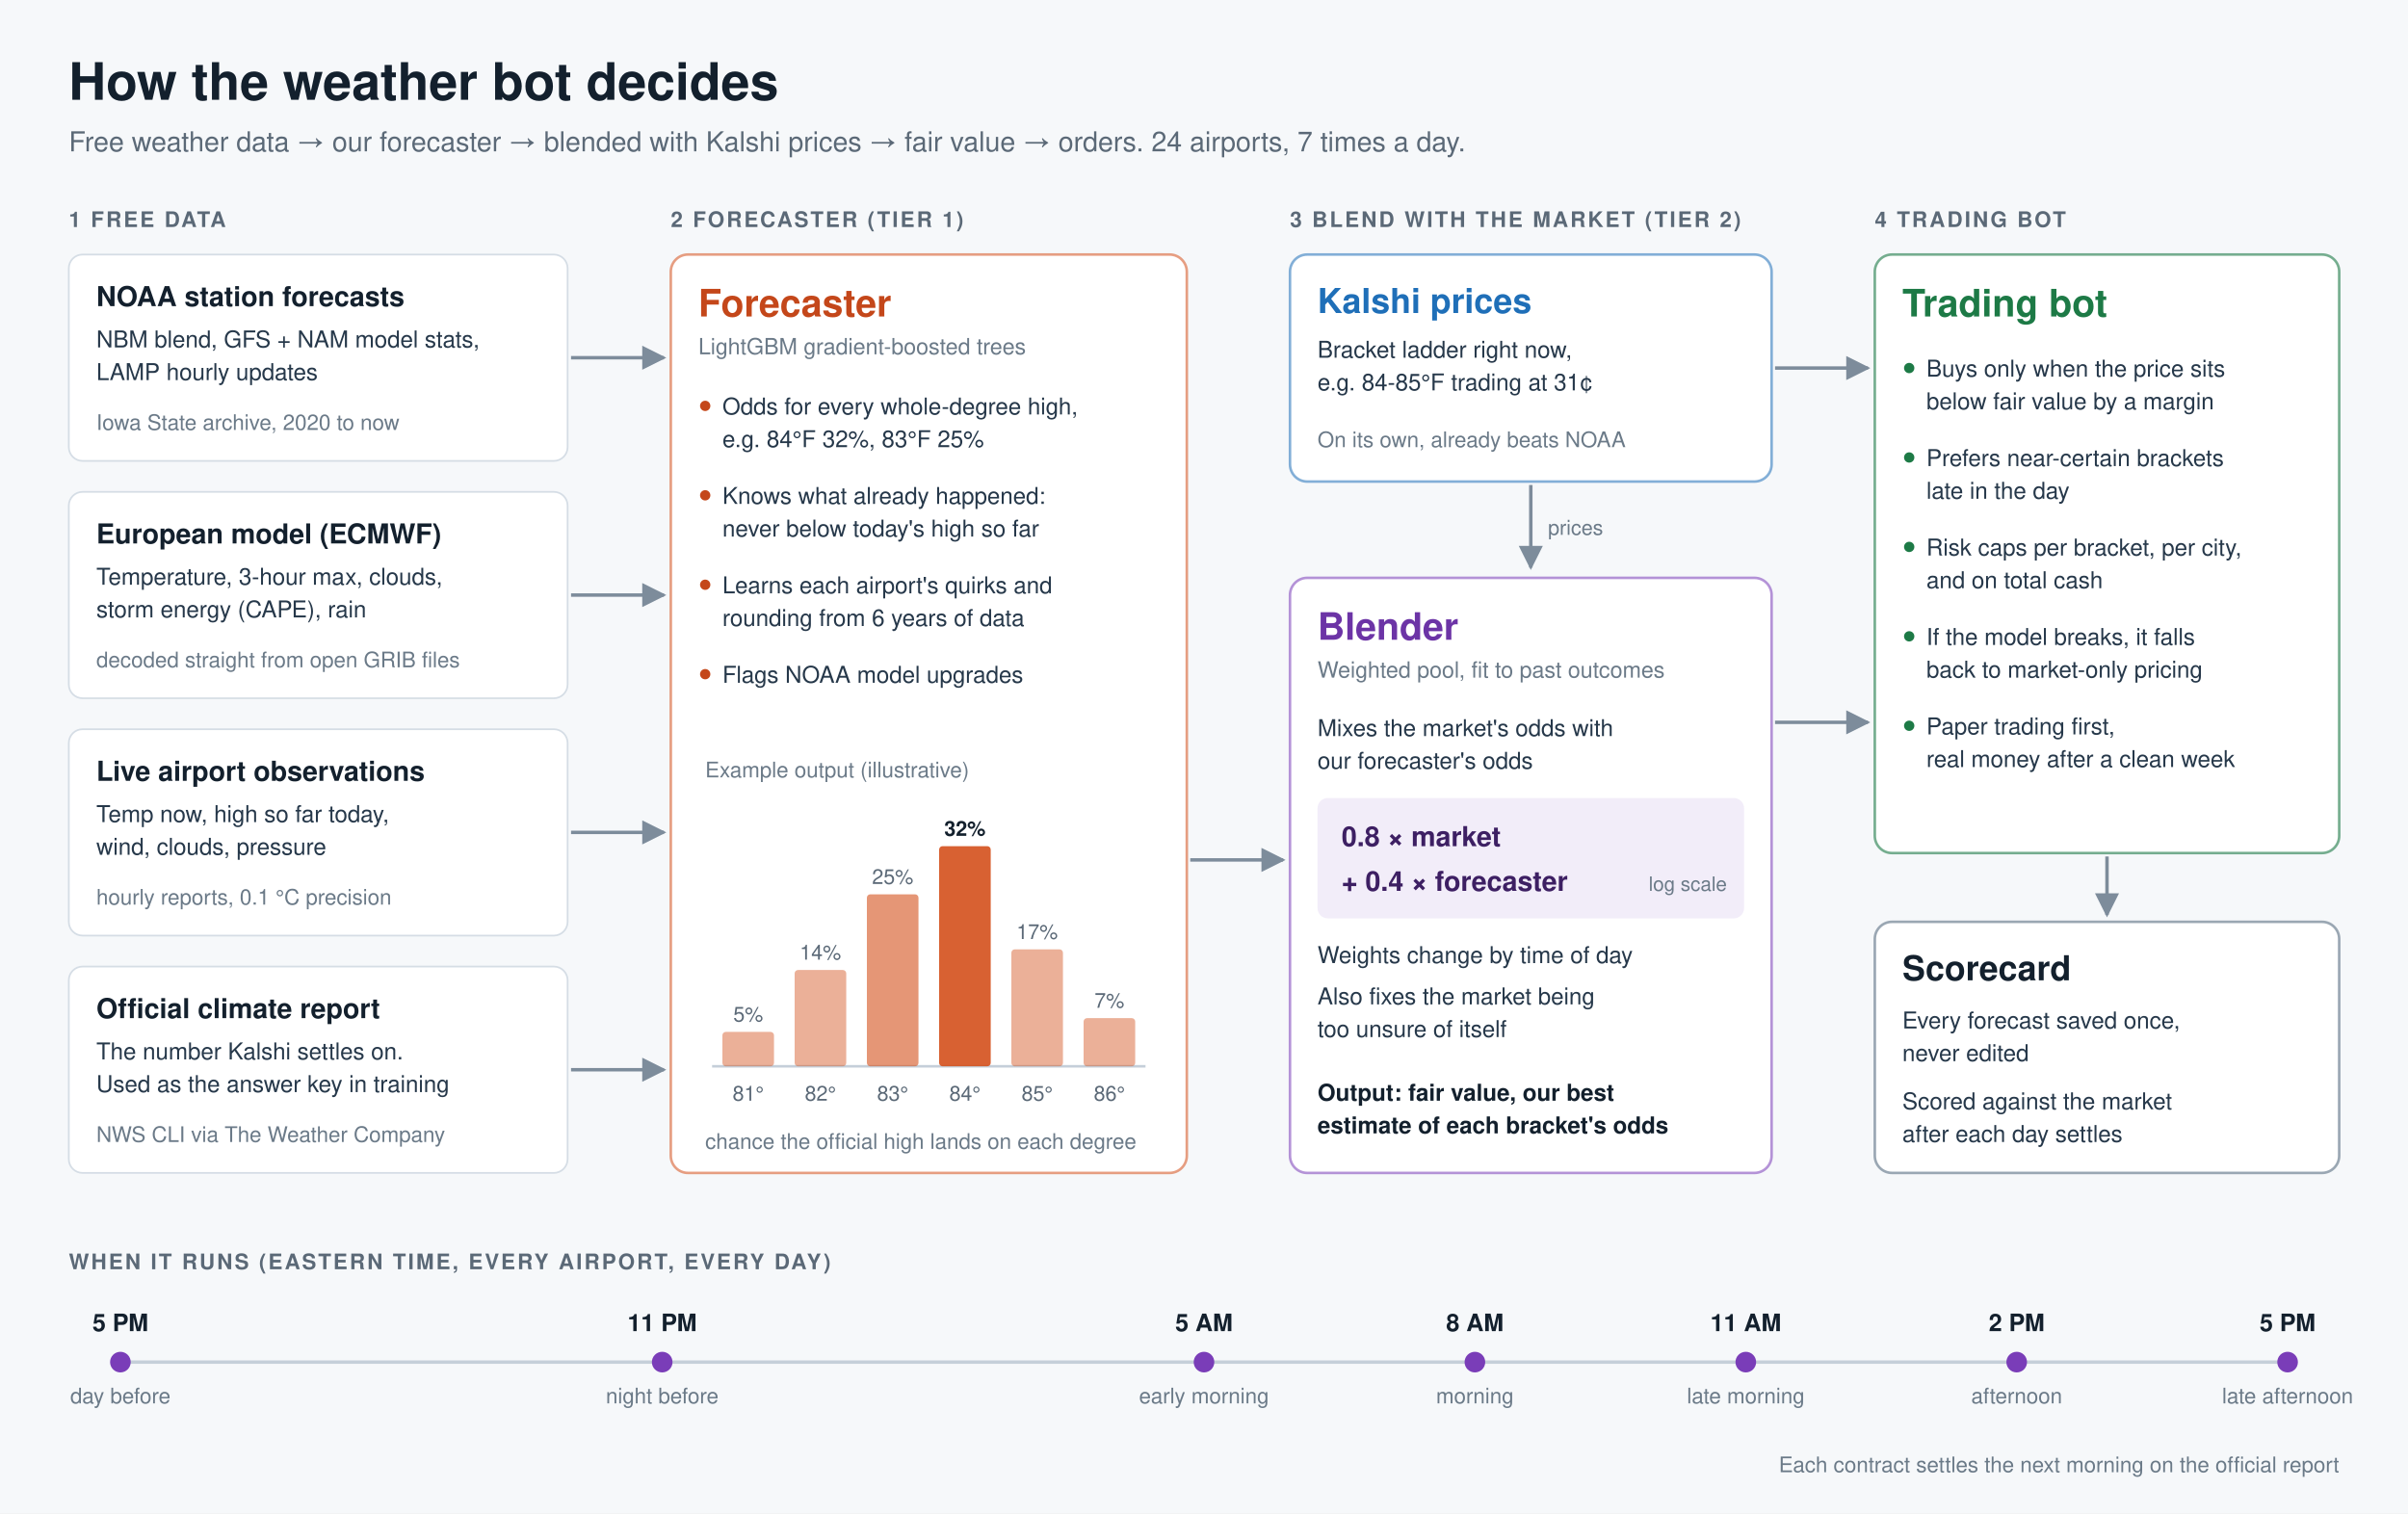
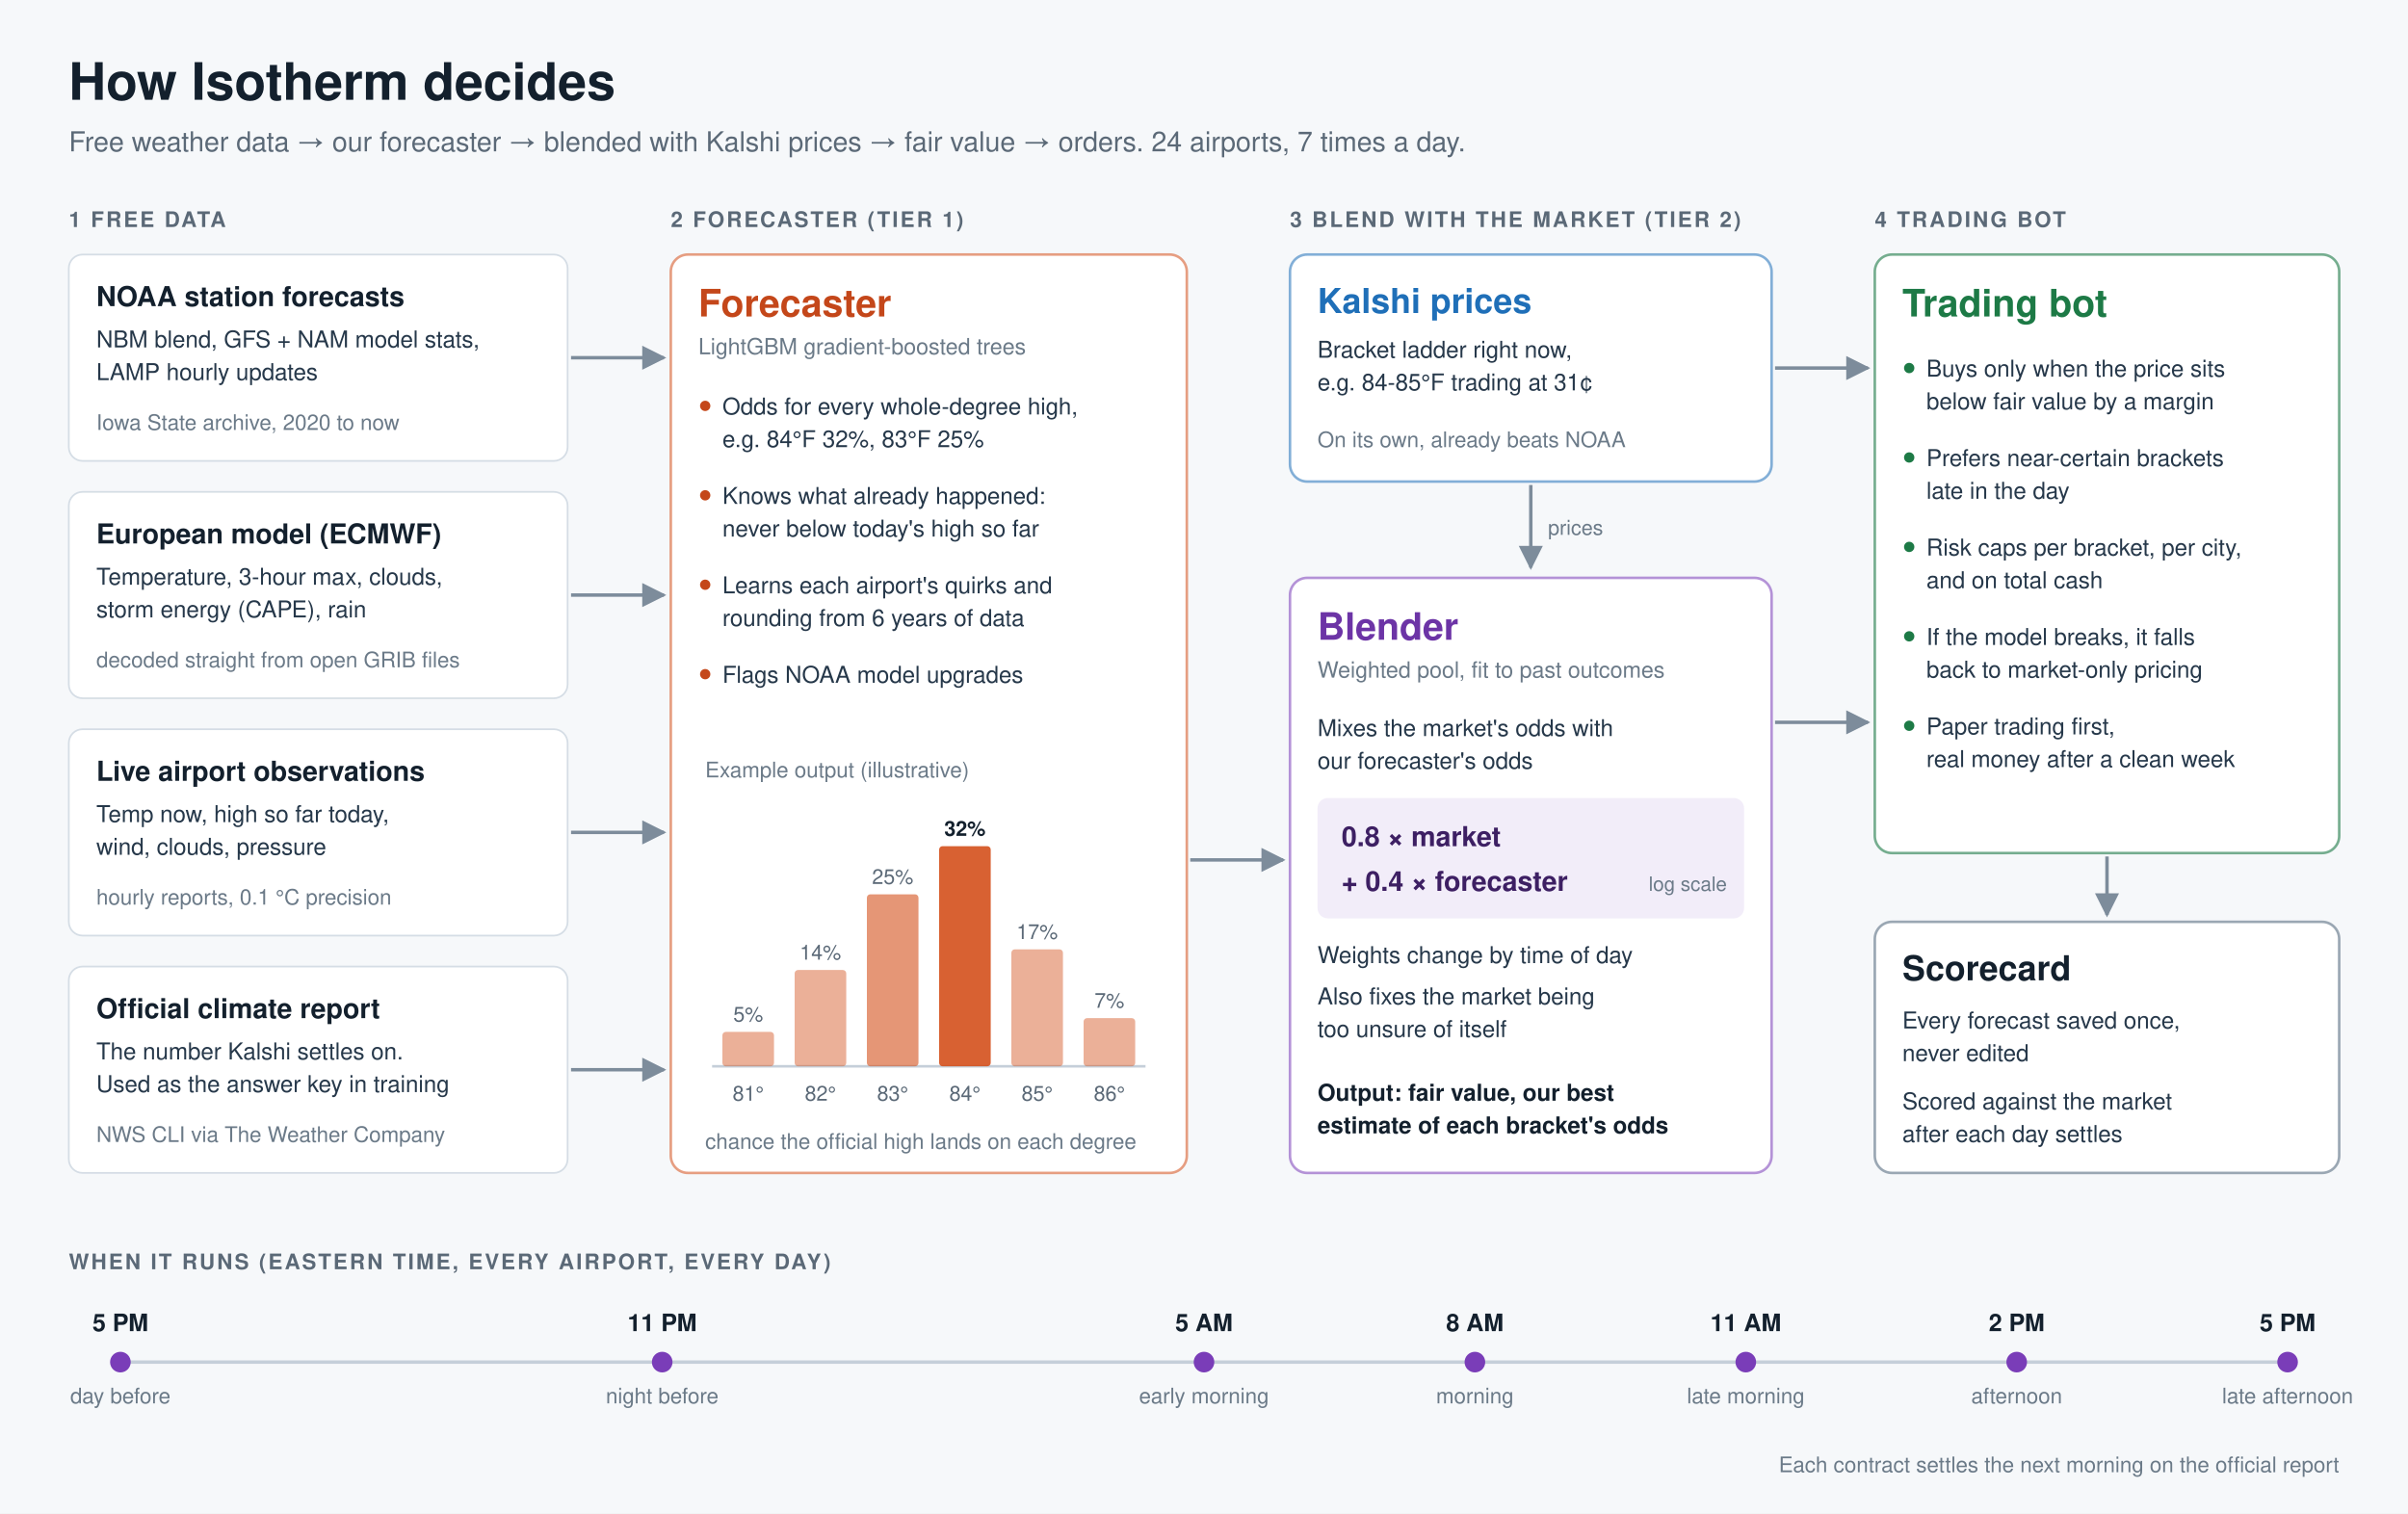
<svg xmlns="http://www.w3.org/2000/svg" width="1400" height="880" viewBox="0 0 1400 880" font-family="Segoe UI, Helvetica Neue, Helvetica, Arial, sans-serif">
  <defs>
    <marker id="arr" viewBox="0 0 10 10" refX="9" refY="5" markerWidth="7" markerHeight="7" orient="auto-start-reverse">
      <path d="M0,0 L10,5 L0,10 z" fill="#7d8c9b" />
    </marker>
  </defs>
  <rect x="0" y="0" width="1400" height="880" fill="#f6f8fa" />
-   <text x="40" y="58" font-size="30" font-weight="700" fill="#13202d">How the weather bot decides</text>
+   <text x="40" y="58" font-size="30" font-weight="700" fill="#13202d">How Isotherm decides</text>
  <text x="40" y="88" font-size="16" fill="#5b6977">Free weather data → our forecaster → blended with Kalshi prices → fair value → orders. 24 airports, 7 times a day.</text>
  <g font-size="12.5" font-weight="600" fill="#5b6977" letter-spacing="1.2">
    <text x="40" y="132">1   FREE DATA</text>
    <text x="390" y="132">2   FORECASTER (TIER 1)</text>
    <text x="750" y="132">3   BLEND WITH THE MARKET (TIER 2)</text>
    <text x="1090" y="132">4   TRADING BOT</text>
  </g>
  <g>
    <rect x="40" y="148" width="290" height="120" rx="8" fill="#ffffff" stroke="#d5dde5" />
    <text x="56" y="178" font-size="16" font-weight="700" fill="#13202d">NOAA station forecasts</text>
    <text x="56" y="202" font-size="13.5" fill="#26384a">NBM blend, GFS + NAM model stats,</text>
    <text x="56" y="221" font-size="13.5" fill="#26384a">LAMP hourly updates</text>
    <text x="56" y="250" font-size="12.5" fill="#6b7a88">Iowa State archive, 2020 to now</text>
    <rect x="40" y="286" width="290" height="120" rx="8" fill="#ffffff" stroke="#d5dde5" />
    <text x="56" y="316" font-size="16" font-weight="700" fill="#13202d">European model (ECMWF)</text>
    <text x="56" y="340" font-size="13.5" fill="#26384a">Temperature, 3-hour max, clouds,</text>
    <text x="56" y="359" font-size="13.5" fill="#26384a">storm energy (CAPE), rain</text>
    <text x="56" y="388" font-size="12.5" fill="#6b7a88">decoded straight from open GRIB files</text>
    <rect x="40" y="424" width="290" height="120" rx="8" fill="#ffffff" stroke="#d5dde5" />
    <text x="56" y="454" font-size="16" font-weight="700" fill="#13202d">Live airport observations</text>
    <text x="56" y="478" font-size="13.5" fill="#26384a">Temp now, high so far today,</text>
    <text x="56" y="497" font-size="13.5" fill="#26384a">wind, clouds, pressure</text>
    <text x="56" y="526" font-size="12.5" fill="#6b7a88">hourly reports, 0.1 °C precision</text>
    <rect x="40" y="562" width="290" height="120" rx="8" fill="#ffffff" stroke="#d5dde5" />
    <text x="56" y="592" font-size="16" font-weight="700" fill="#13202d">Official climate report</text>
    <text x="56" y="616" font-size="13.5" fill="#26384a">The number Kalshi settles on.</text>
    <text x="56" y="635" font-size="13.5" fill="#26384a">Used as the answer key in training</text>
    <text x="56" y="664" font-size="12.5" fill="#6b7a88">NWS CLI via The Weather Company</text>
  </g>
  <g stroke="#7d8c9b" stroke-width="2" marker-end="url(#arr)">
    <line x1="332" y1="208" x2="386" y2="208" />
    <line x1="332" y1="346" x2="386" y2="346" />
    <line x1="332" y1="484" x2="386" y2="484" />
    <line x1="332" y1="622" x2="386" y2="622" />
  </g>
  <rect x="390" y="148" width="300" height="534" rx="10" fill="#ffffff" stroke="#d4501c" stroke-opacity="0.55" stroke-width="1.5" />
  <text x="406" y="184" font-size="22" font-weight="700" fill="#c4471a">Forecaster</text>
  <text x="406" y="206" font-size="13" fill="#6b7a88">LightGBM gradient-boosted trees</text>
  <g font-size="13.5" fill="#26384a">
    <circle cx="410" cy="236" r="3" fill="#c4471a" />
    <text x="420" y="241">Odds for every whole-degree high,</text>
    <text x="420" y="260">e.g. 84°F 32%, 83°F 25%</text>
    <circle cx="410" cy="288" r="3" fill="#c4471a" />
    <text x="420" y="293">Knows what already happened:</text>
    <text x="420" y="312">never below today's high so far</text>
    <circle cx="410" cy="340" r="3" fill="#c4471a" />
    <text x="420" y="345">Learns each airport's quirks and</text>
    <text x="420" y="364">rounding from 6 years of data</text>
    <circle cx="410" cy="392" r="3" fill="#c4471a" />
    <text x="420" y="397">Flags NOAA model upgrades</text>
  </g>
  <text x="410" y="452" font-size="12.5" fill="#6b7a88">Example output (illustrative)</text>
  <line x1="414" y1="620" x2="666" y2="620" stroke="#c5cfd9" stroke-width="1.5" />
  <g fill="#d4501c">
    <rect x="420" y="600" width="30" height="20" rx="2" fill-opacity="0.45" />
    <rect x="462" y="564" width="30" height="56" rx="2" fill-opacity="0.45" />
    <rect x="504" y="520" width="30" height="100" rx="2" fill-opacity="0.6" />
    <rect x="546" y="492" width="30" height="128" rx="2" fill-opacity="0.9" />
    <rect x="588" y="552" width="30" height="68" rx="2" fill-opacity="0.45" />
    <rect x="630" y="592" width="30" height="28" rx="2" fill-opacity="0.45" />
  </g>
  <g font-size="12" fill="#5b6977" text-anchor="middle">
    <text x="435" y="594">5%</text>
    <text x="477" y="558">14%</text>
    <text x="519" y="514">25%</text>
    <text x="561" y="486" font-weight="700" fill="#13202d">32%</text>
    <text x="603" y="546">17%</text>
    <text x="645" y="586">7%</text>
    <text x="435" y="640">81°</text>
    <text x="477" y="640">82°</text>
    <text x="519" y="640">83°</text>
    <text x="561" y="640">84°</text>
    <text x="603" y="640">85°</text>
    <text x="645" y="640">86°</text>
  </g>
  <text x="410" y="668" font-size="12.5" fill="#6b7a88">chance the official high lands on each degree</text>
  <rect x="750" y="148" width="280" height="132" rx="10" fill="#ffffff" stroke="#1f6fb8" stroke-opacity="0.55" stroke-width="1.5" />
  <text x="766" y="182" font-size="20" font-weight="700" fill="#1f6fb8">Kalshi prices</text>
  <text x="766" y="208" font-size="13.5" fill="#26384a">Bracket ladder right now,</text>
  <text x="766" y="227" font-size="13.5" fill="#26384a">e.g. 84-85°F trading at 31¢</text>
  <text x="766" y="260" font-size="12.5" fill="#6b7a88">On its own, already beats NOAA</text>
  <g stroke="#7d8c9b" stroke-width="2" marker-end="url(#arr)">
    <line x1="890" y1="282" x2="890" y2="330" />
    <line x1="1032" y1="214" x2="1086" y2="214" />
    <line x1="692" y1="500" x2="746" y2="500" />
    <line x1="1032" y1="420" x2="1086" y2="420" />
    <line x1="1225" y1="498" x2="1225" y2="532" />
  </g>
  <text x="900" y="311" font-size="12" fill="#6b7a88">prices</text>
  <rect x="750" y="336" width="280" height="346" rx="10" fill="#ffffff" stroke="#7a3db8" stroke-opacity="0.55" stroke-width="1.5" />
  <text x="766" y="372" font-size="22" font-weight="700" fill="#6c34a6">Blender</text>
  <text x="766" y="394" font-size="13" fill="#6b7a88">Weighted pool, fit to past outcomes</text>
  <text x="766" y="428" font-size="13.5" fill="#26384a">Mixes the market's odds with</text>
  <text x="766" y="447" font-size="13.5" fill="#26384a">our forecaster's odds</text>
  <rect x="766" y="464" width="248" height="70" rx="6" fill="#f2edf9" />
  <text x="780" y="492" font-size="16" font-weight="600" fill="#3d1f63">0.8 × market</text>
  <text x="780" y="518" font-size="16" font-weight="600" fill="#3d1f63">+ 0.4 × forecaster</text>
  <text x="1004" y="518" font-size="11.5" fill="#6b7a88" text-anchor="end">log scale</text>
  <text x="766" y="560" font-size="13.5" fill="#26384a">Weights change by time of day</text>
  <text x="766" y="584" font-size="13.5" fill="#26384a">Also fixes the market being</text>
  <text x="766" y="603" font-size="13.5" fill="#26384a">too unsure of itself</text>
  <text x="766" y="640" font-size="13.5" font-weight="700" fill="#13202d">Output: fair value, our best</text>
  <text x="766" y="659" font-size="13.5" font-weight="700" fill="#13202d">estimate of each bracket's odds</text>
  <rect x="1090" y="148" width="270" height="348" rx="10" fill="#ffffff" stroke="#1d7a46" stroke-opacity="0.6" stroke-width="1.5" />
  <text x="1106" y="184" font-size="22" font-weight="700" fill="#1d7a46">Trading bot</text>
  <g font-size="13.5" fill="#26384a">
    <circle cx="1110" cy="214" r="3" fill="#1d7a46" />
    <text x="1120" y="219">Buys only when the price sits</text>
    <text x="1120" y="238">below fair value by a margin</text>
    <circle cx="1110" cy="266" r="3" fill="#1d7a46" />
    <text x="1120" y="271">Prefers near-certain brackets</text>
    <text x="1120" y="290">late in the day</text>
    <circle cx="1110" cy="318" r="3" fill="#1d7a46" />
    <text x="1120" y="323">Risk caps per bracket, per city,</text>
    <text x="1120" y="342">and on total cash</text>
    <circle cx="1110" cy="370" r="3" fill="#1d7a46" />
    <text x="1120" y="375">If the model breaks, it falls</text>
    <text x="1120" y="394">back to market-only pricing</text>
    <circle cx="1110" cy="422" r="3" fill="#1d7a46" />
    <text x="1120" y="427">Paper trading first,</text>
    <text x="1120" y="446">real money after a clean week</text>
  </g>
  <rect x="1090" y="536" width="270" height="146" rx="10" fill="#ffffff" stroke="#9aa7b3" stroke-width="1.5" />
  <text x="1106" y="570" font-size="20" font-weight="700" fill="#13202d">Scorecard</text>
  <text x="1106" y="598" font-size="13.5" fill="#26384a">Every forecast saved once,</text>
  <text x="1106" y="617" font-size="13.5" fill="#26384a">never edited</text>
  <text x="1106" y="645" font-size="13.5" fill="#26384a">Scored against the market</text>
  <text x="1106" y="664" font-size="13.5" fill="#26384a">after each day settles</text>
  <text x="40" y="738" font-size="12.5" font-weight="600" fill="#5b6977" letter-spacing="1.2">WHEN IT RUNS (EASTERN TIME, EVERY AIRPORT, EVERY DAY)</text>
  <line x1="70" y1="792" x2="1330" y2="792" stroke="#c5cfd9" stroke-width="2" />
  <g fill="#7a3db8">
    <circle cx="70" cy="792" r="6" />
    <circle cx="385" cy="792" r="6" />
    <circle cx="700" cy="792" r="6" />
    <circle cx="857.5" cy="792" r="6" />
    <circle cx="1015" cy="792" r="6" />
    <circle cx="1172.5" cy="792" r="6" />
    <circle cx="1330" cy="792" r="6" />
  </g>
  <g font-size="14" font-weight="700" fill="#13202d" text-anchor="middle">
    <text x="70" y="774">5 PM</text>
    <text x="385" y="774">11 PM</text>
    <text x="700" y="774">5 AM</text>
    <text x="857.5" y="774">8 AM</text>
    <text x="1015" y="774">11 AM</text>
    <text x="1172.5" y="774">2 PM</text>
    <text x="1330" y="774">5 PM</text>
  </g>
  <g font-size="12.5" fill="#6b7a88" text-anchor="middle">
    <text x="70" y="816">day before</text>
    <text x="385" y="816">night before</text>
    <text x="700" y="816">early morning</text>
    <text x="857.5" y="816">morning</text>
    <text x="1015" y="816">late morning</text>
    <text x="1172.5" y="816">afternoon</text>
    <text x="1330" y="816">late afternoon</text>
  </g>
  <text x="1360" y="856" font-size="12.5" fill="#6b7a88" text-anchor="end">Each contract settles the next morning on the official report</text>
</svg>
